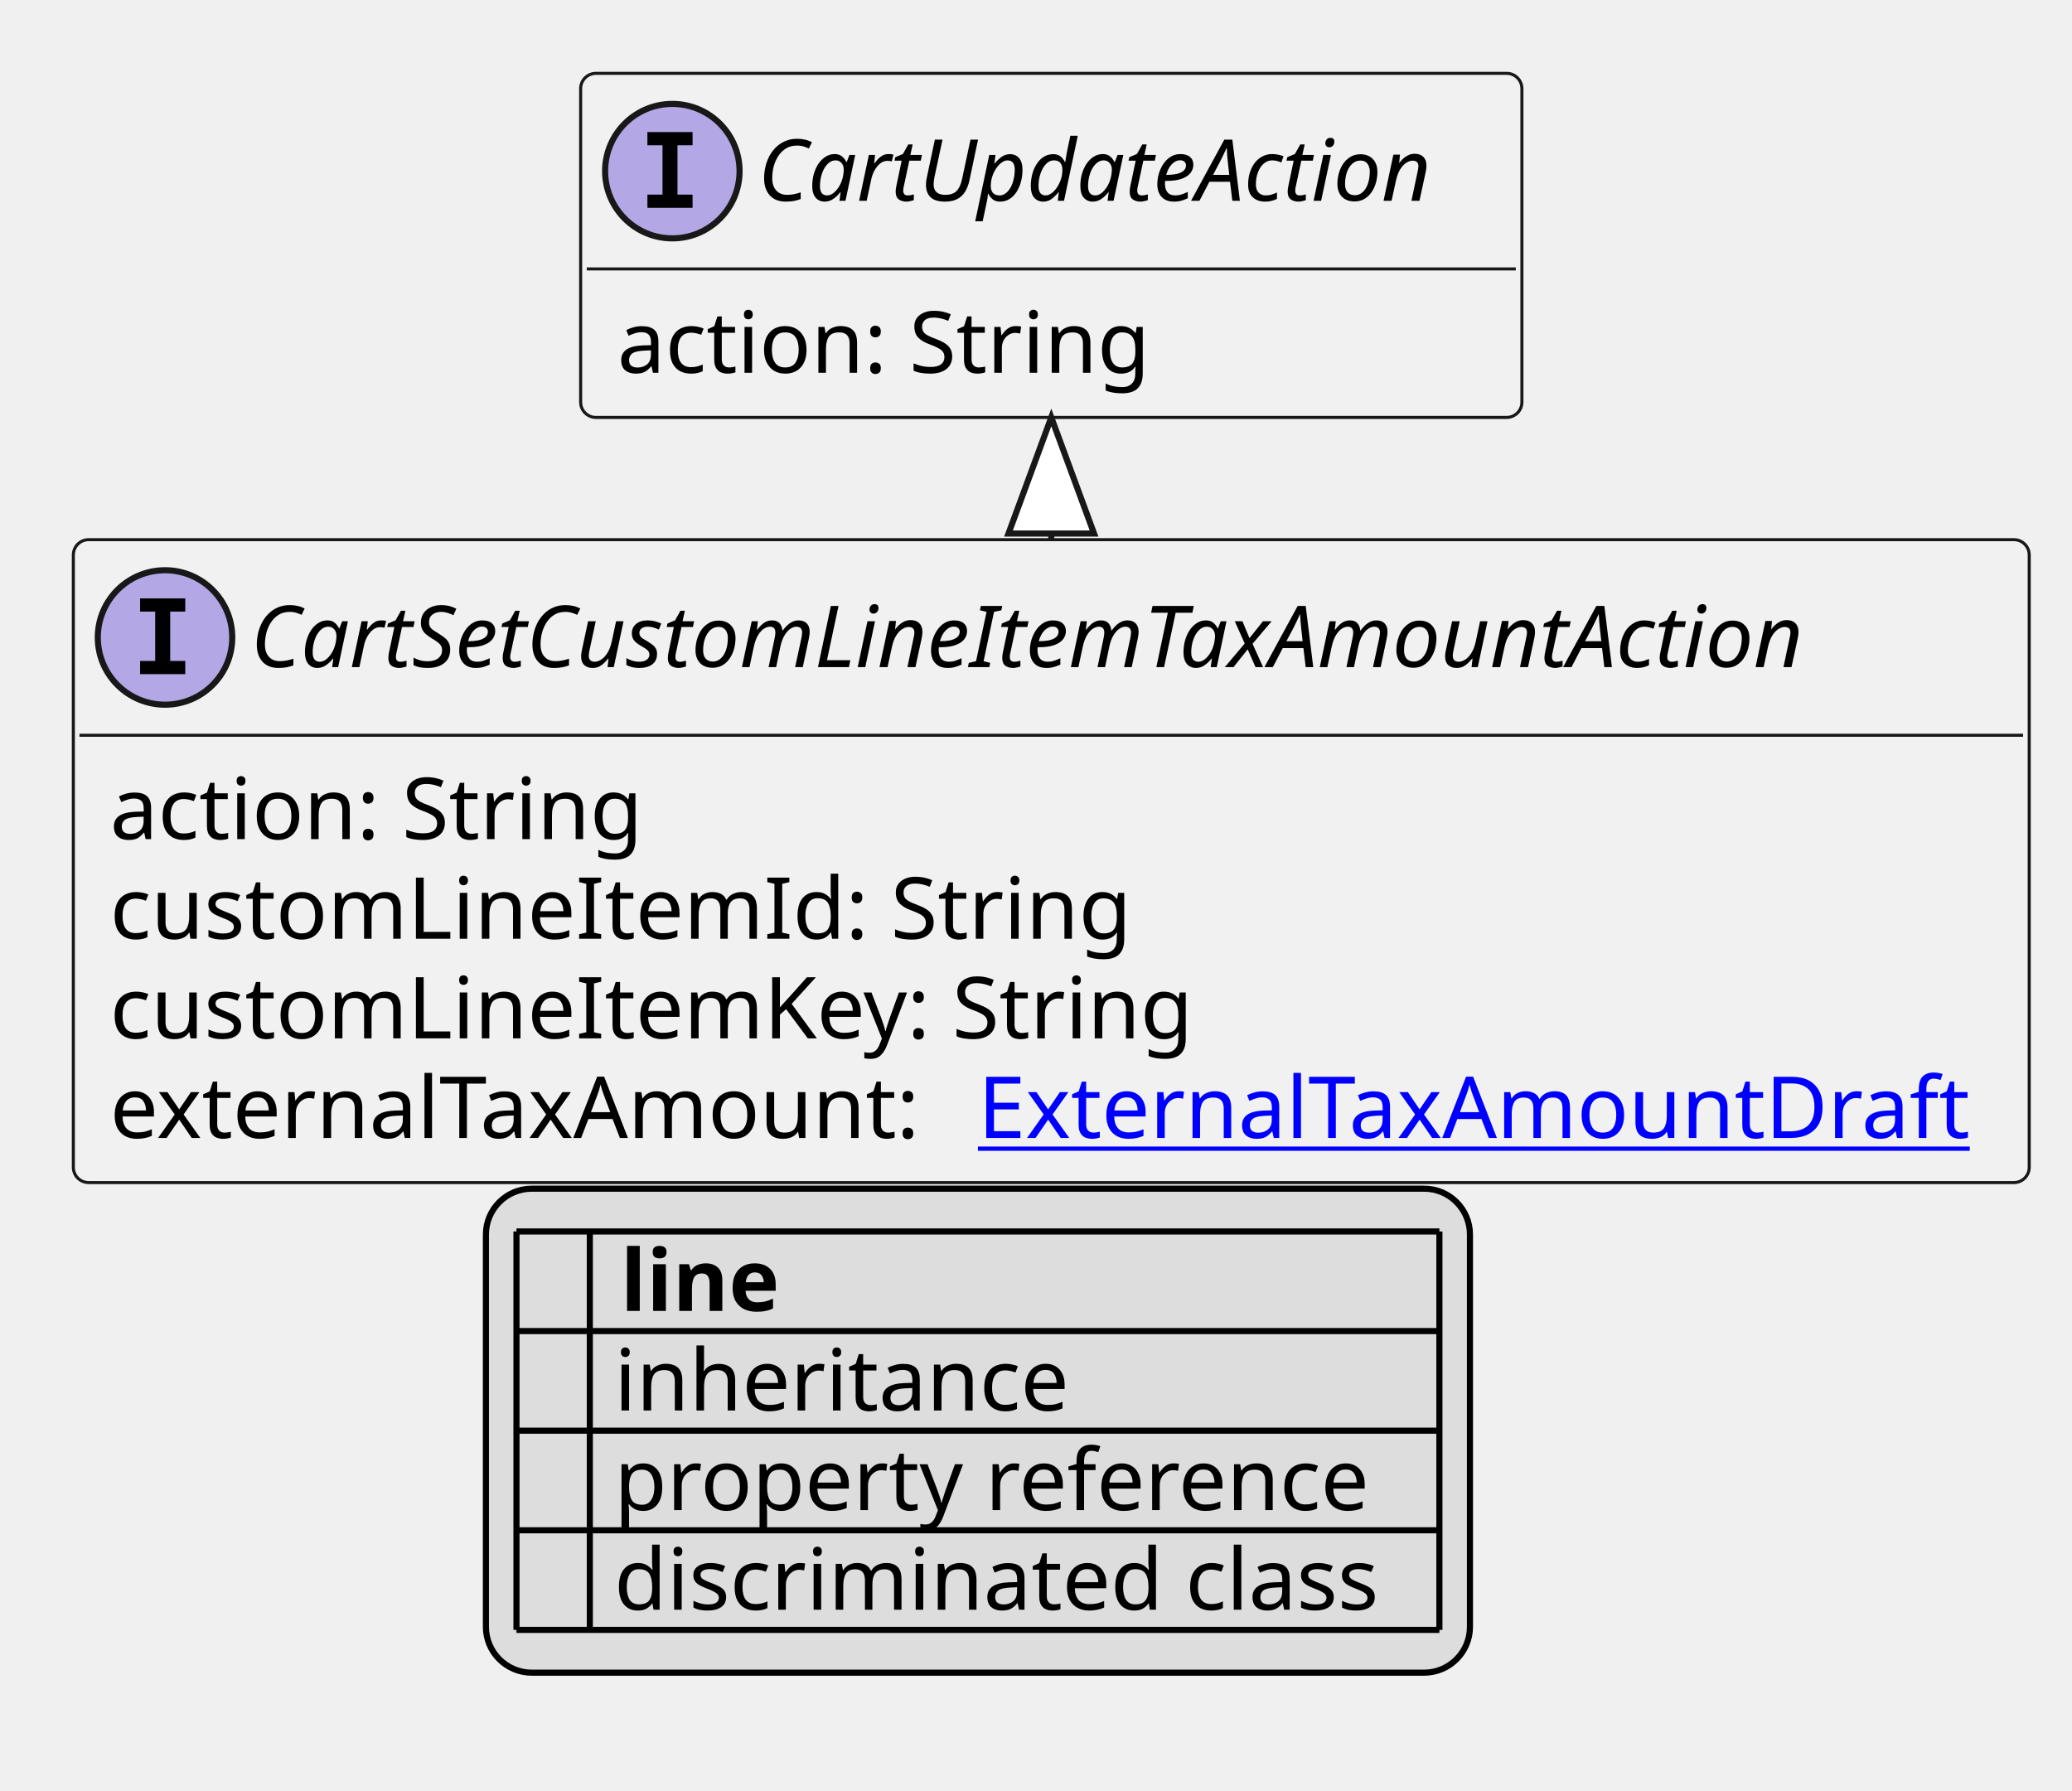
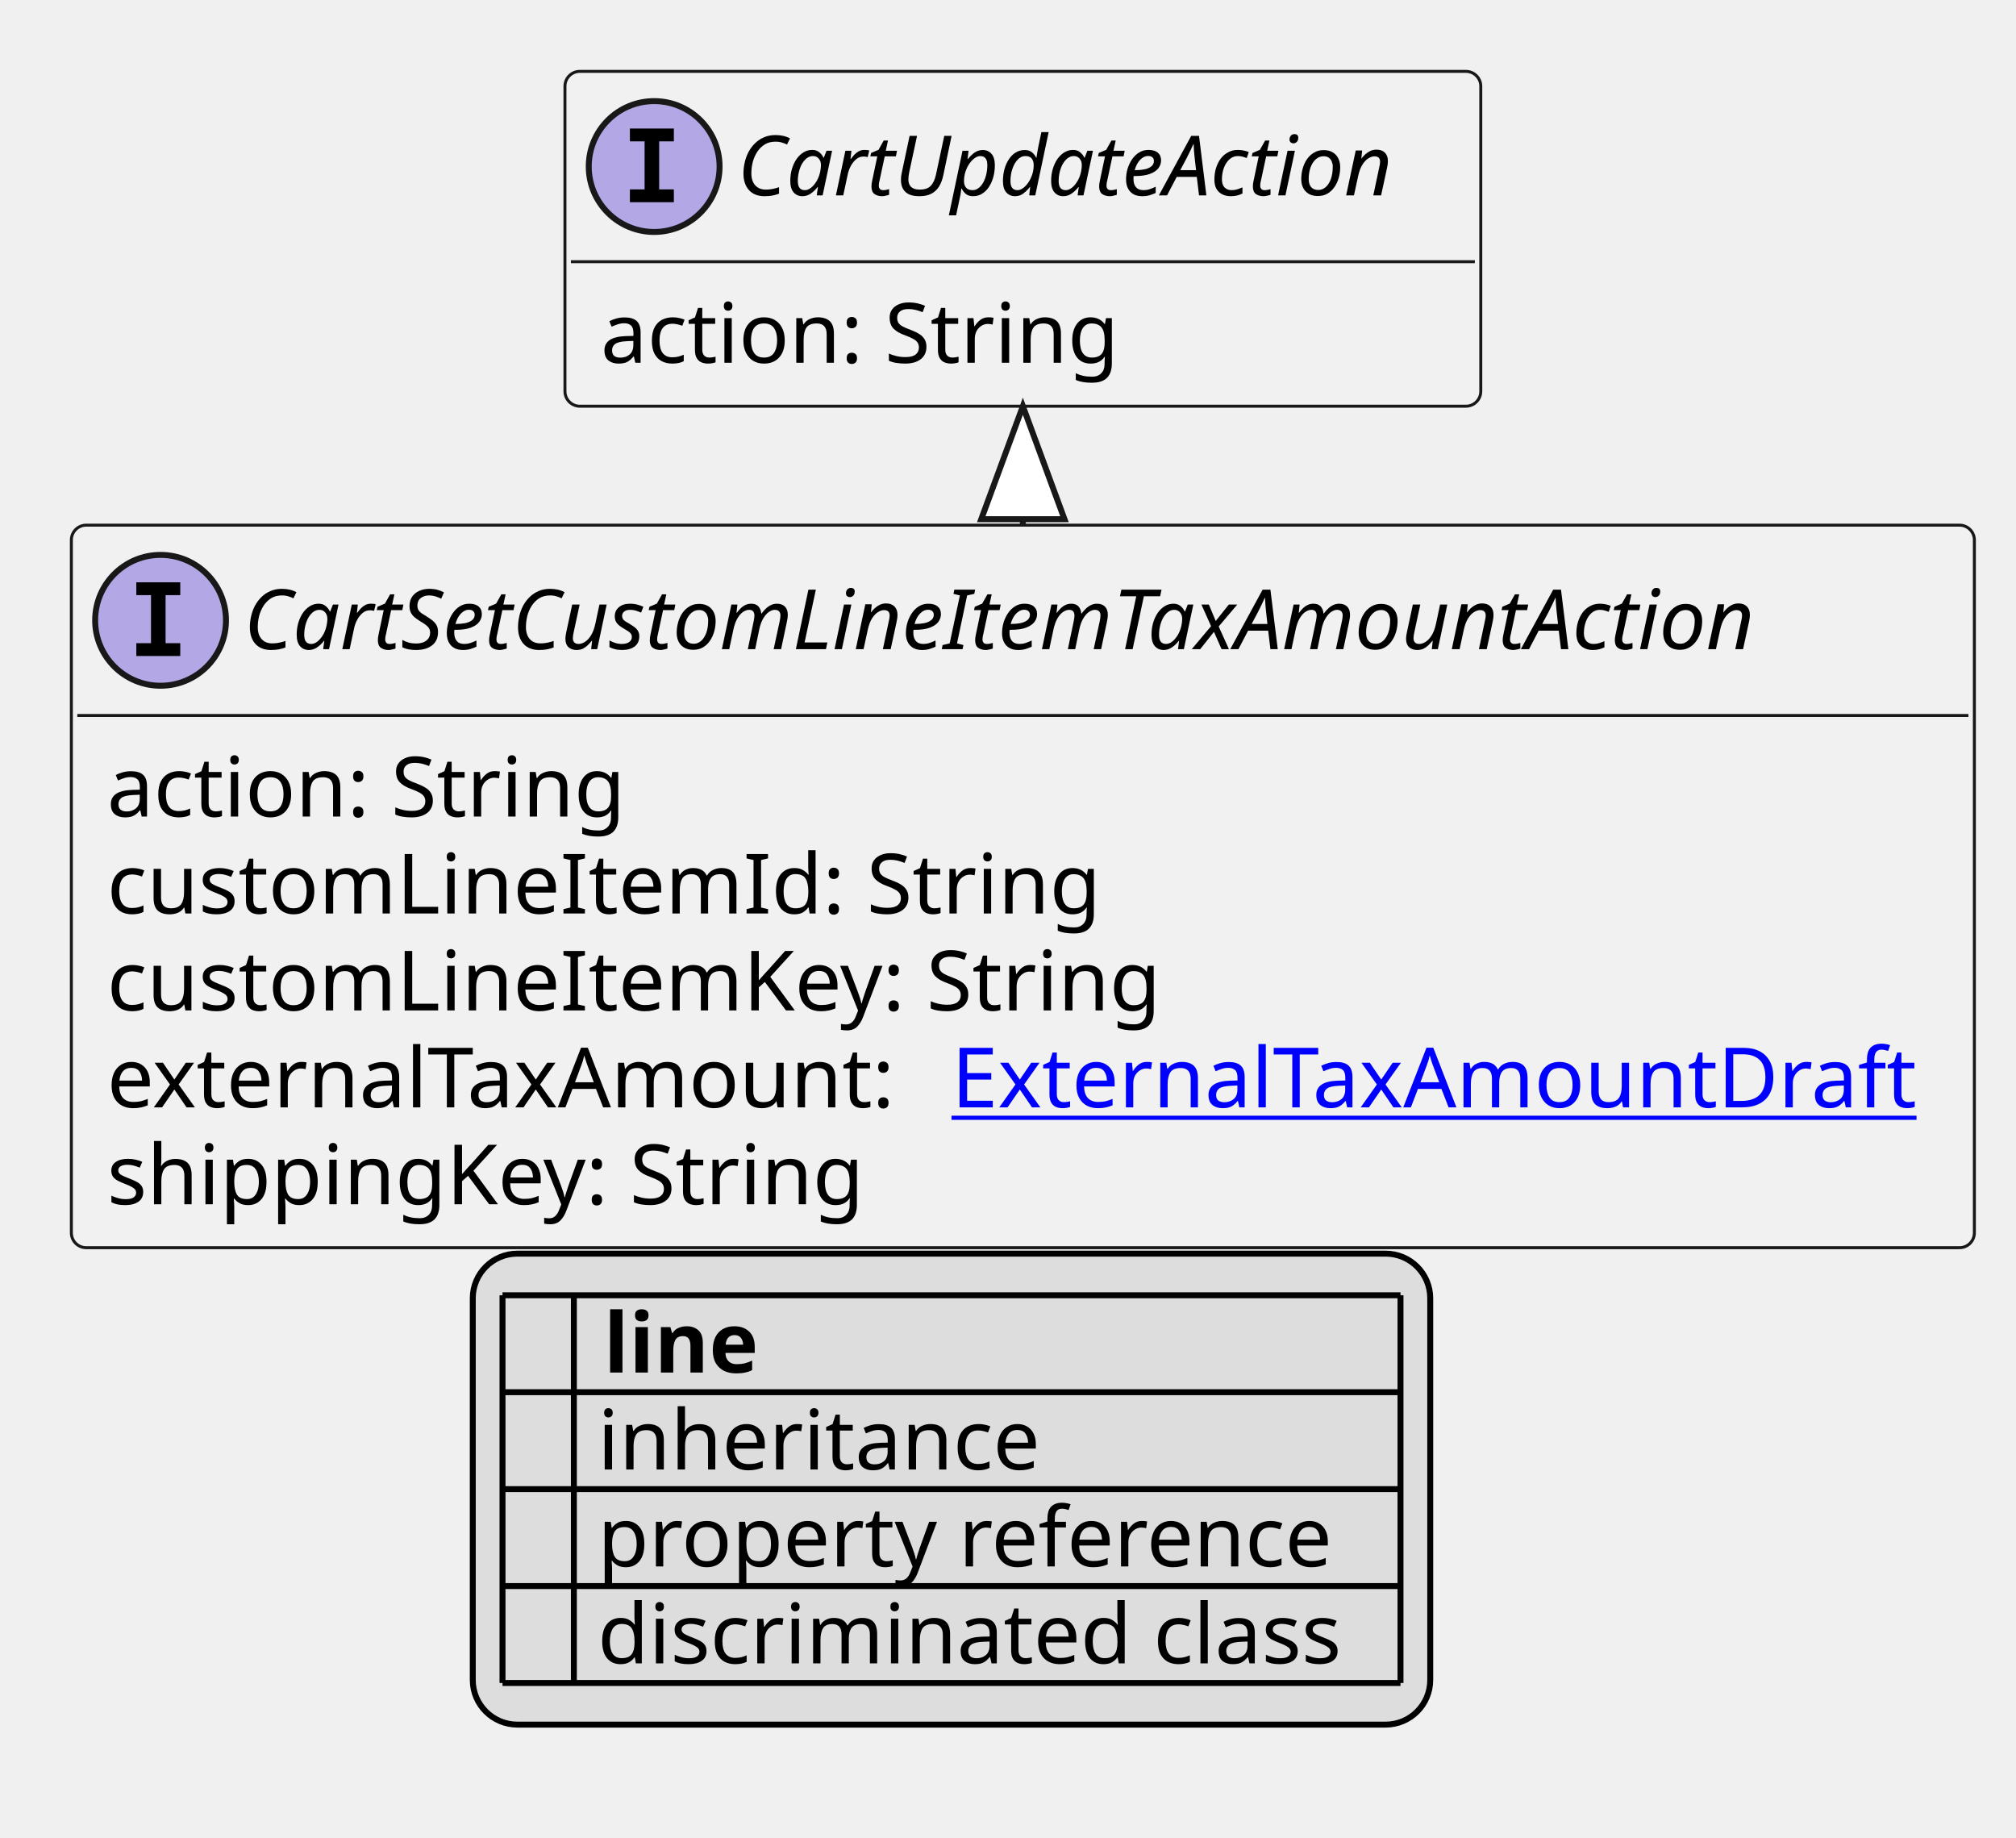
- <svg xmlns="http://www.w3.org/2000/svg" xmlns:xlink="http://www.w3.org/1999/xlink" contentStyleType="text/css" height="293px" preserveAspectRatio="none" style="width:339px;height:293px;background:#FFFFFF;" version="1.1" viewBox="0 0 339 293" width="339px" zoomAndPan="magnify">
+ <svg xmlns="http://www.w3.org/2000/svg" xmlns:xlink="http://www.w3.org/1999/xlink" contentStyleType="text/css" height="309px" preserveAspectRatio="none" style="width:339px;height:309px;background:#FFFFFF;" version="1.1" viewBox="0 0 339 309" width="339px" zoomAndPan="magnify">
  <defs>
-     <filter height="1" id="b1egqfndu6wf790" width="1" x="0" y="0">
+     <filter height="1" id="b1e1944gbsf2740" width="1" x="0" y="0">
      <feFlood flood-color="#000000" result="flood" />
      <feComposite in="SourceGraphic" in2="flood" operator="over" />
    </filter>
-     <filter height="1" id="b1egqfndu6wf791" width="1" x="0" y="0">
+     <filter height="1" id="b1e1944gbsf2741" width="1" x="0" y="0">
      <feFlood flood-color="#008000" result="flood" />
      <feComposite in="SourceGraphic" in2="flood" operator="over" />
    </filter>
-     <filter height="1" id="b1egqfndu6wf792" width="1" x="0" y="0">
+     <filter height="1" id="b1e1944gbsf2742" width="1" x="0" y="0">
      <feFlood flood-color="#0000FF" result="flood" />
      <feComposite in="SourceGraphic" in2="flood" operator="over" />
    </filter>
  </defs>
  <g>
    <a href="CartSetCustomLineItemTaxAmountAction.svg" target="_top" title="CartSetCustomLineItemTaxAmountAction.svg" xlink:actuate="onRequest" xlink:href="CartSetCustomLineItemTaxAmountAction.svg" xlink:show="new" xlink:title="CartSetCustomLineItemTaxAmountAction.svg" xlink:type="simple">
      <g id="elem_CartSetCustomLineItemTaxAmountAction">
-         <rect codeLine="10" fill="#F1F1F1" height="105.188" id="CartSetCustomLineItemTaxAmountAction" rx="2.5" ry="2.5" style="stroke:#181818;stroke-width:0.5;" width="320" x="12" y="88.297" />
+         <rect codeLine="10" fill="#F1F1F1" height="121.484" id="CartSetCustomLineItemTaxAmountAction" rx="2.5" ry="2.5" style="stroke:#181818;stroke-width:0.5;" width="320" x="12" y="88.297" />
        <ellipse cx="27" cy="104.297" fill="#B4A7E5" rx="11" ry="11" style="stroke:#181818;stroke-width:1.0;" />
        <path d="M22.922,100.062 L22.922,97.906 L30.312,97.906 L30.312,100.062 L27.844,100.062 L27.844,108.141 L30.312,108.141 L30.312,110.297 L22.922,110.297 L22.922,108.141 L25.391,108.141 L25.391,100.062 L22.922,100.062 Z " fill="#000000" />
        <text fill="#000000" font-family="sans-serif" font-size="14" font-style="italic" lengthAdjust="spacing" textLength="288" x="41" y="109.144">CartSetCustomLineItemTaxAmountAction</text>
        <line style="stroke:#181818;stroke-width:0.5;" x1="13" x2="331" y1="120.297" y2="120.297" />
        <text fill="#000000" font-family="sans-serif" font-size="14" lengthAdjust="spacing" textLength="91" x="18" y="137.292">action: String</text>
        <text fill="#000000" font-family="sans-serif" font-size="14" lengthAdjust="spacing" textLength="171" x="18" y="153.589">customLineItemId: String</text>
        <text fill="#000000" font-family="sans-serif" font-size="14" lengthAdjust="spacing" textLength="184" x="18" y="169.886">customLineItemKey: String</text>
        <text fill="#000000" font-family="sans-serif" font-size="14" lengthAdjust="spacing" textLength="138" x="18" y="186.183">externalTaxAmount:</text>
        <a href="ExternalTaxAmountDraft.svg" target="_top" title="ExternalTaxAmountDraft.svg" xlink:actuate="onRequest" xlink:href="ExternalTaxAmountDraft.svg" xlink:show="new" xlink:title="ExternalTaxAmountDraft.svg" xlink:type="simple">
          <text fill="#0000FF" font-family="sans-serif" font-size="14" lengthAdjust="spacing" text-decoration="underline" textLength="166" x="160" y="186.183">ExternalTaxAmountDraft</text>
        </a>
+         <text fill="#000000" font-family="sans-serif" font-size="14" lengthAdjust="spacing" textLength="133" x="18" y="202.48">shippingKey: String</text>
      </g>
    </a>
    <a href="CartUpdateAction.svg" target="_top" title="CartUpdateAction.svg" xlink:actuate="onRequest" xlink:href="CartUpdateAction.svg" xlink:show="new" xlink:title="CartUpdateAction.svg" xlink:type="simple">
      <g id="elem_CartUpdateAction">
-         <rect codeLine="16" fill="#F1F1F1" height="56.297" id="CartUpdateAction" rx="2.5" ry="2.5" style="stroke:#181818;stroke-width:0.5;" width="154" x="95" y="12" />
+         <rect codeLine="17" fill="#F1F1F1" height="56.297" id="CartUpdateAction" rx="2.5" ry="2.5" style="stroke:#181818;stroke-width:0.5;" width="154" x="95" y="12" />
        <ellipse cx="110" cy="28" fill="#B4A7E5" rx="11" ry="11" style="stroke:#181818;stroke-width:1.0;" />
        <path d="M105.922,23.766 L105.922,21.609 L113.312,21.609 L113.312,23.766 L110.844,23.766 L110.844,31.844 L113.312,31.844 L113.312,34 L105.922,34 L105.922,31.844 L108.391,31.844 L108.391,23.766 L105.922,23.766 Z " fill="#000000" />
        <text fill="#000000" font-family="sans-serif" font-size="14" font-style="italic" lengthAdjust="spacing" textLength="122" x="124" y="32.847">CartUpdateAction</text>
        <line style="stroke:#181818;stroke-width:0.5;" x1="96" x2="248" y1="44" y2="44" />
        <text fill="#000000" font-family="sans-serif" font-size="14" lengthAdjust="spacing" textLength="91" x="101" y="60.995">action: String</text>
      </g>
    </a>
    <line style="stroke:#181818;stroke-width:1.0;" x1="172" x2="172" y1="68.297" y2="88.297" />
    <polygon fill="#FFFFFF" points="172,68.297,165,87.297,179,87.297,172,68.297" style="stroke:#181818;stroke-width:1.0;" />
-     <rect fill="#DDDDDD" height="79.188" id="_legend" rx="7.5" ry="7.5" style="stroke:#000000;stroke-width:1.0;" width="161" x="79.5" y="194.484" />
-     <text fill="#000000" font-family="sans-serif" font-size="14" font-weight="bold" lengthAdjust="spacing" textLength="5" x="84.5" y="214.48"> </text>
-     <text fill="#000000" font-family="sans-serif" font-size="14" font-weight="bold" lengthAdjust="spacing" textLength="28" x="101.5" y="214.48">line</text>
-     <text fill="#000000" filter="url(#b1egqfndu6wf790)" font-family="sans-serif" font-size="14" lengthAdjust="spacing" textLength="12" x="84.5" y="230.776">   </text>
-     <text fill="#000000" font-family="sans-serif" font-size="14" lengthAdjust="spacing" textLength="77" x="100.5" y="230.776">inheritance</text>
-     <text fill="#000000" filter="url(#b1egqfndu6wf791)" font-family="sans-serif" font-size="14" lengthAdjust="spacing" textLength="12" x="84.5" y="247.073">   </text>
-     <text fill="#000000" font-family="sans-serif" font-size="14" lengthAdjust="spacing" textLength="129" x="100.5" y="247.073">property reference</text>
-     <text fill="#000000" filter="url(#b1egqfndu6wf792)" font-family="sans-serif" font-size="14" lengthAdjust="spacing" textLength="12" x="84.5" y="263.37">   </text>
-     <text fill="#000000" font-family="sans-serif" font-size="14" lengthAdjust="spacing" textLength="131" x="100.5" y="263.37">discriminated class</text>
-     <line style="stroke:#000000;stroke-width:1.0;" x1="84.5" x2="235.5" y1="201.484" y2="201.484" />
+     <rect fill="#DDDDDD" height="79.188" id="_legend" rx="7.5" ry="7.5" style="stroke:#000000;stroke-width:1.0;" width="161" x="79.5" y="210.781" />
+     <text fill="#000000" font-family="sans-serif" font-size="14" font-weight="bold" lengthAdjust="spacing" textLength="5" x="84.5" y="230.776"> </text>
+     <text fill="#000000" font-family="sans-serif" font-size="14" font-weight="bold" lengthAdjust="spacing" textLength="28" x="101.5" y="230.776">line</text>
+     <text fill="#000000" filter="url(#b1e1944gbsf2740)" font-family="sans-serif" font-size="14" lengthAdjust="spacing" textLength="12" x="84.5" y="247.073">   </text>
+     <text fill="#000000" font-family="sans-serif" font-size="14" lengthAdjust="spacing" textLength="77" x="100.5" y="247.073">inheritance</text>
+     <text fill="#000000" filter="url(#b1e1944gbsf2741)" font-family="sans-serif" font-size="14" lengthAdjust="spacing" textLength="12" x="84.5" y="263.37">   </text>
+     <text fill="#000000" font-family="sans-serif" font-size="14" lengthAdjust="spacing" textLength="129" x="100.5" y="263.37">property reference</text>
+     <text fill="#000000" filter="url(#b1e1944gbsf2742)" font-family="sans-serif" font-size="14" lengthAdjust="spacing" textLength="12" x="84.5" y="279.667">   </text>
+     <text fill="#000000" font-family="sans-serif" font-size="14" lengthAdjust="spacing" textLength="131" x="100.5" y="279.667">discriminated class</text>
    <line style="stroke:#000000;stroke-width:1.0;" x1="84.5" x2="235.5" y1="217.781" y2="217.781" />
    <line style="stroke:#000000;stroke-width:1.0;" x1="84.5" x2="235.5" y1="234.078" y2="234.078" />
    <line style="stroke:#000000;stroke-width:1.0;" x1="84.5" x2="235.5" y1="250.375" y2="250.375" />
    <line style="stroke:#000000;stroke-width:1.0;" x1="84.5" x2="235.5" y1="266.672" y2="266.672" />
-     <line style="stroke:#000000;stroke-width:1.0;" x1="84.5" x2="84.5" y1="201.484" y2="266.672" />
-     <line style="stroke:#000000;stroke-width:1.0;" x1="96.5" x2="96.5" y1="201.484" y2="266.672" />
-     <line style="stroke:#000000;stroke-width:1.0;" x1="235.5" x2="235.5" y1="201.484" y2="266.672" />
+     <line style="stroke:#000000;stroke-width:1.0;" x1="84.5" x2="235.5" y1="282.969" y2="282.969" />
+     <line style="stroke:#000000;stroke-width:1.0;" x1="84.5" x2="84.5" y1="217.781" y2="282.969" />
+     <line style="stroke:#000000;stroke-width:1.0;" x1="96.5" x2="96.5" y1="217.781" y2="282.969" />
+     <line style="stroke:#000000;stroke-width:1.0;" x1="235.5" x2="235.5" y1="217.781" y2="282.969" />
  </g>
</svg>
